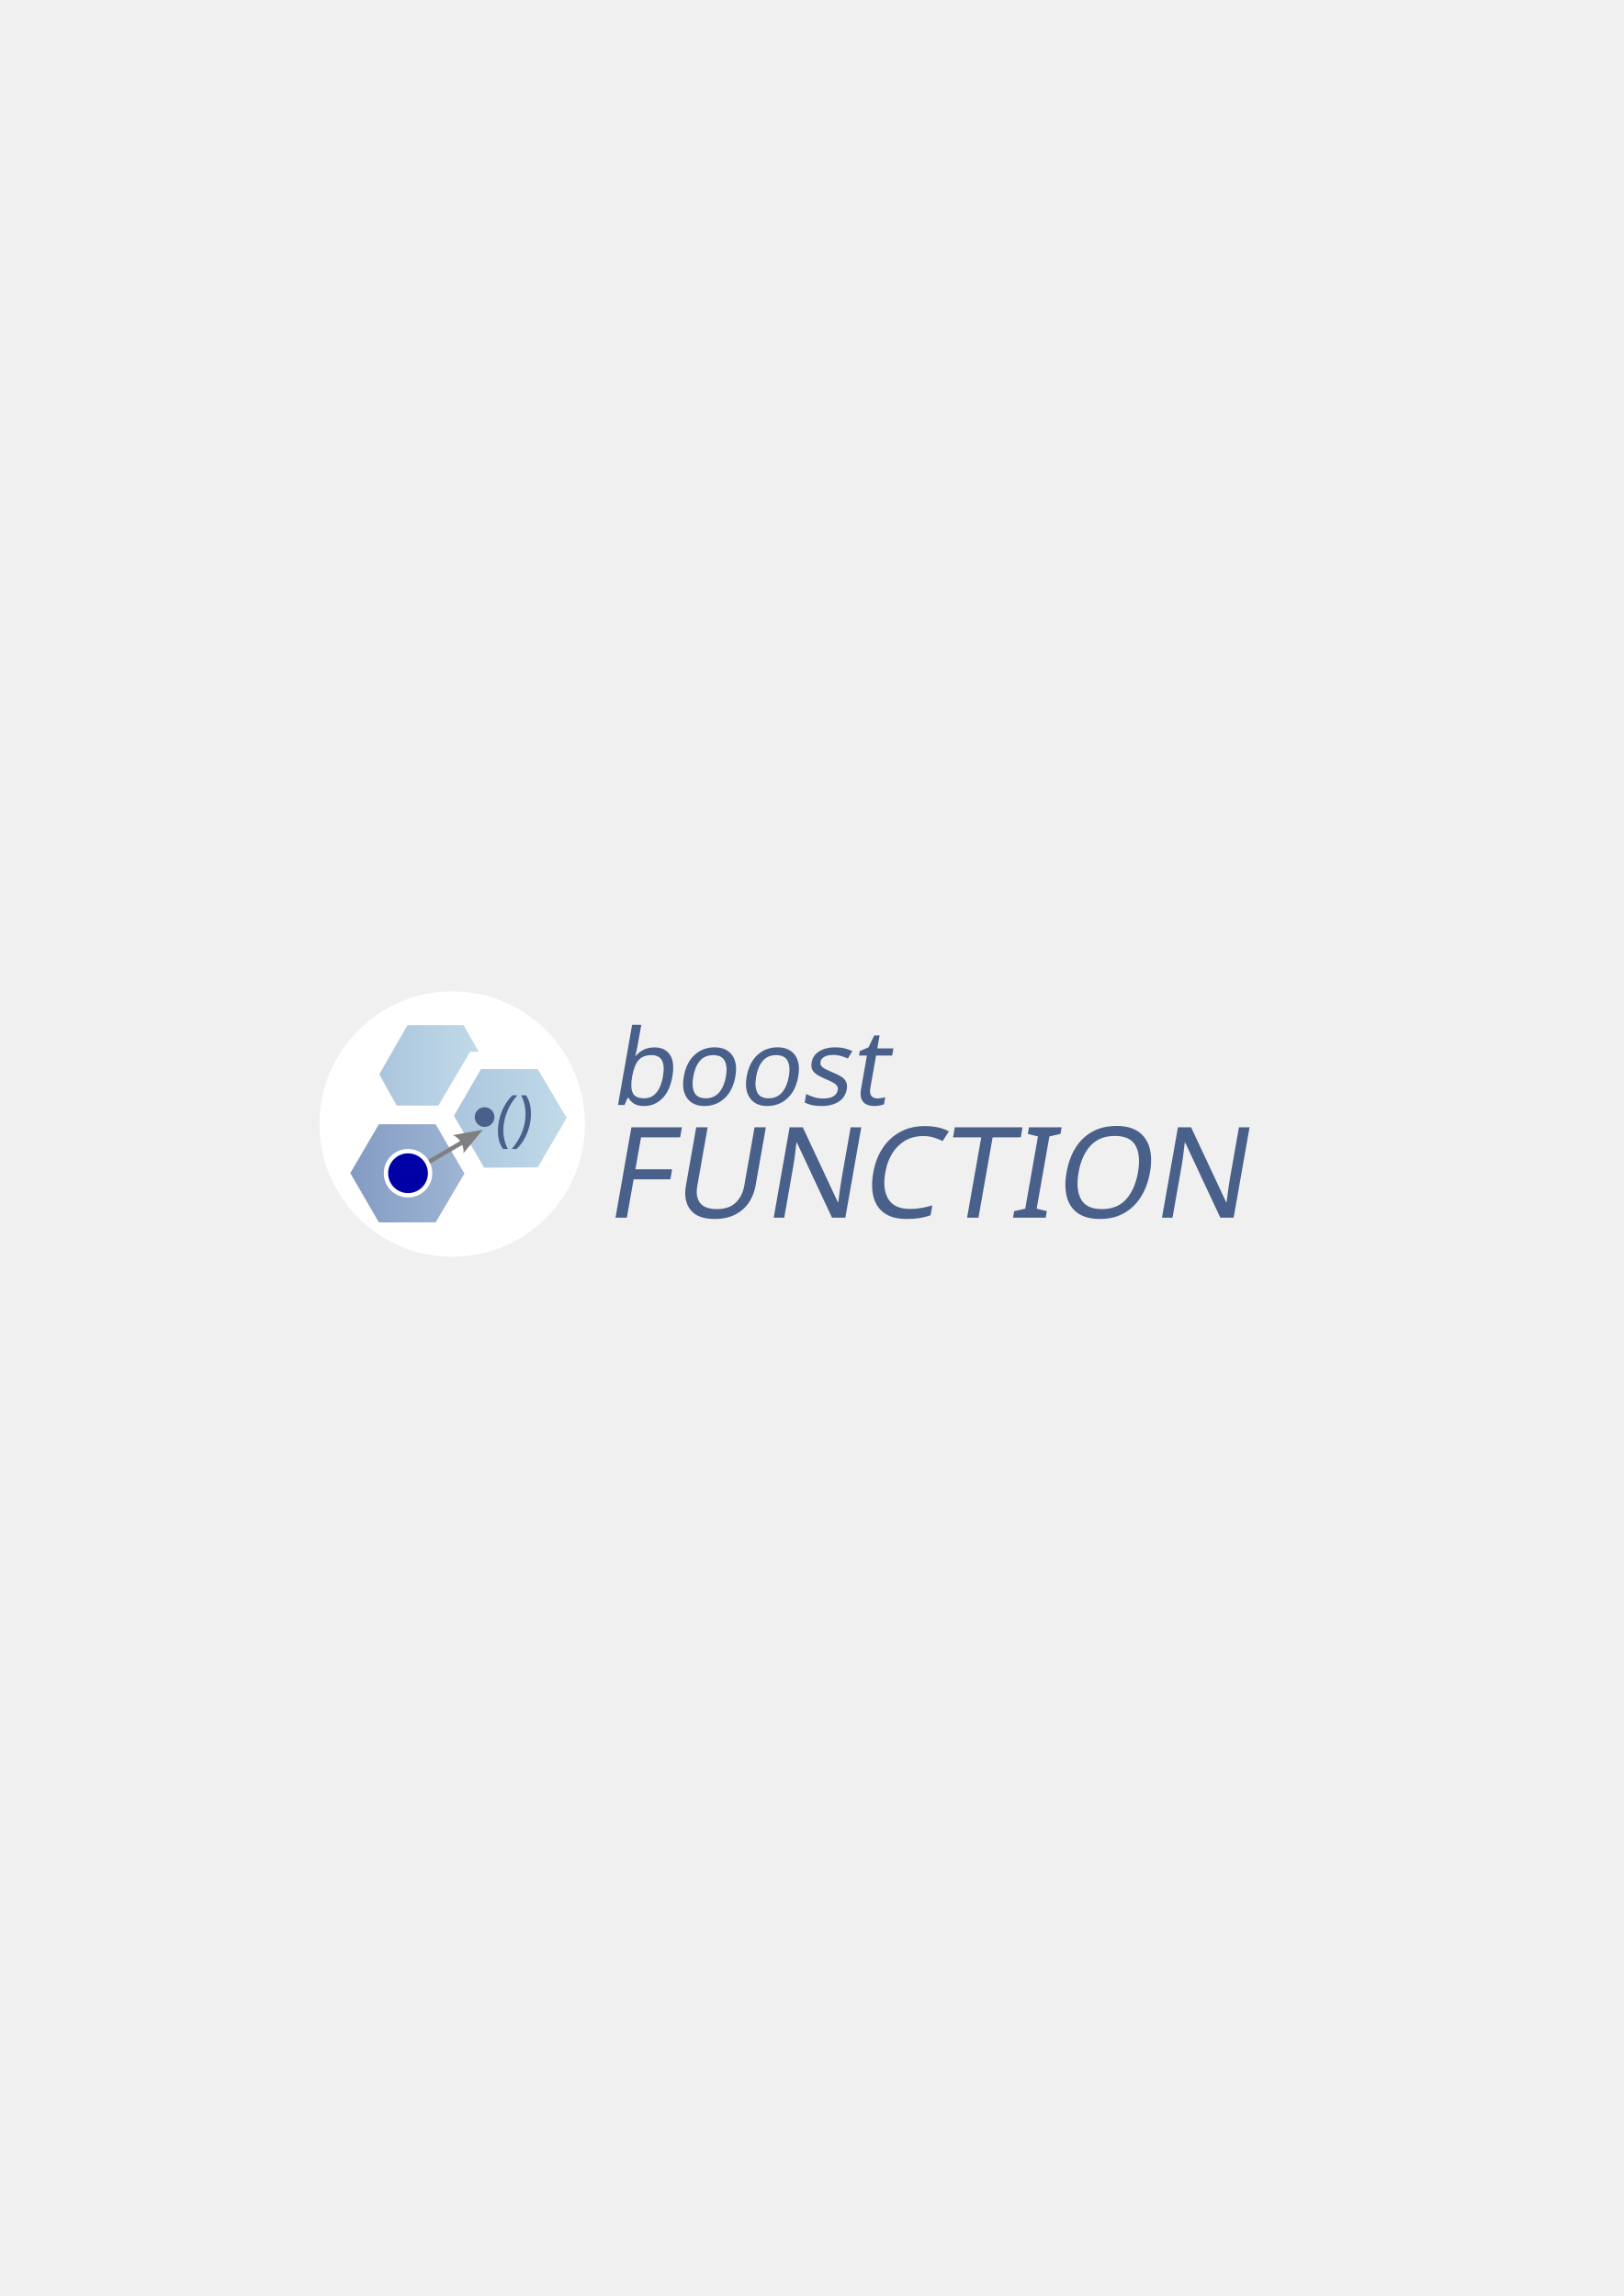
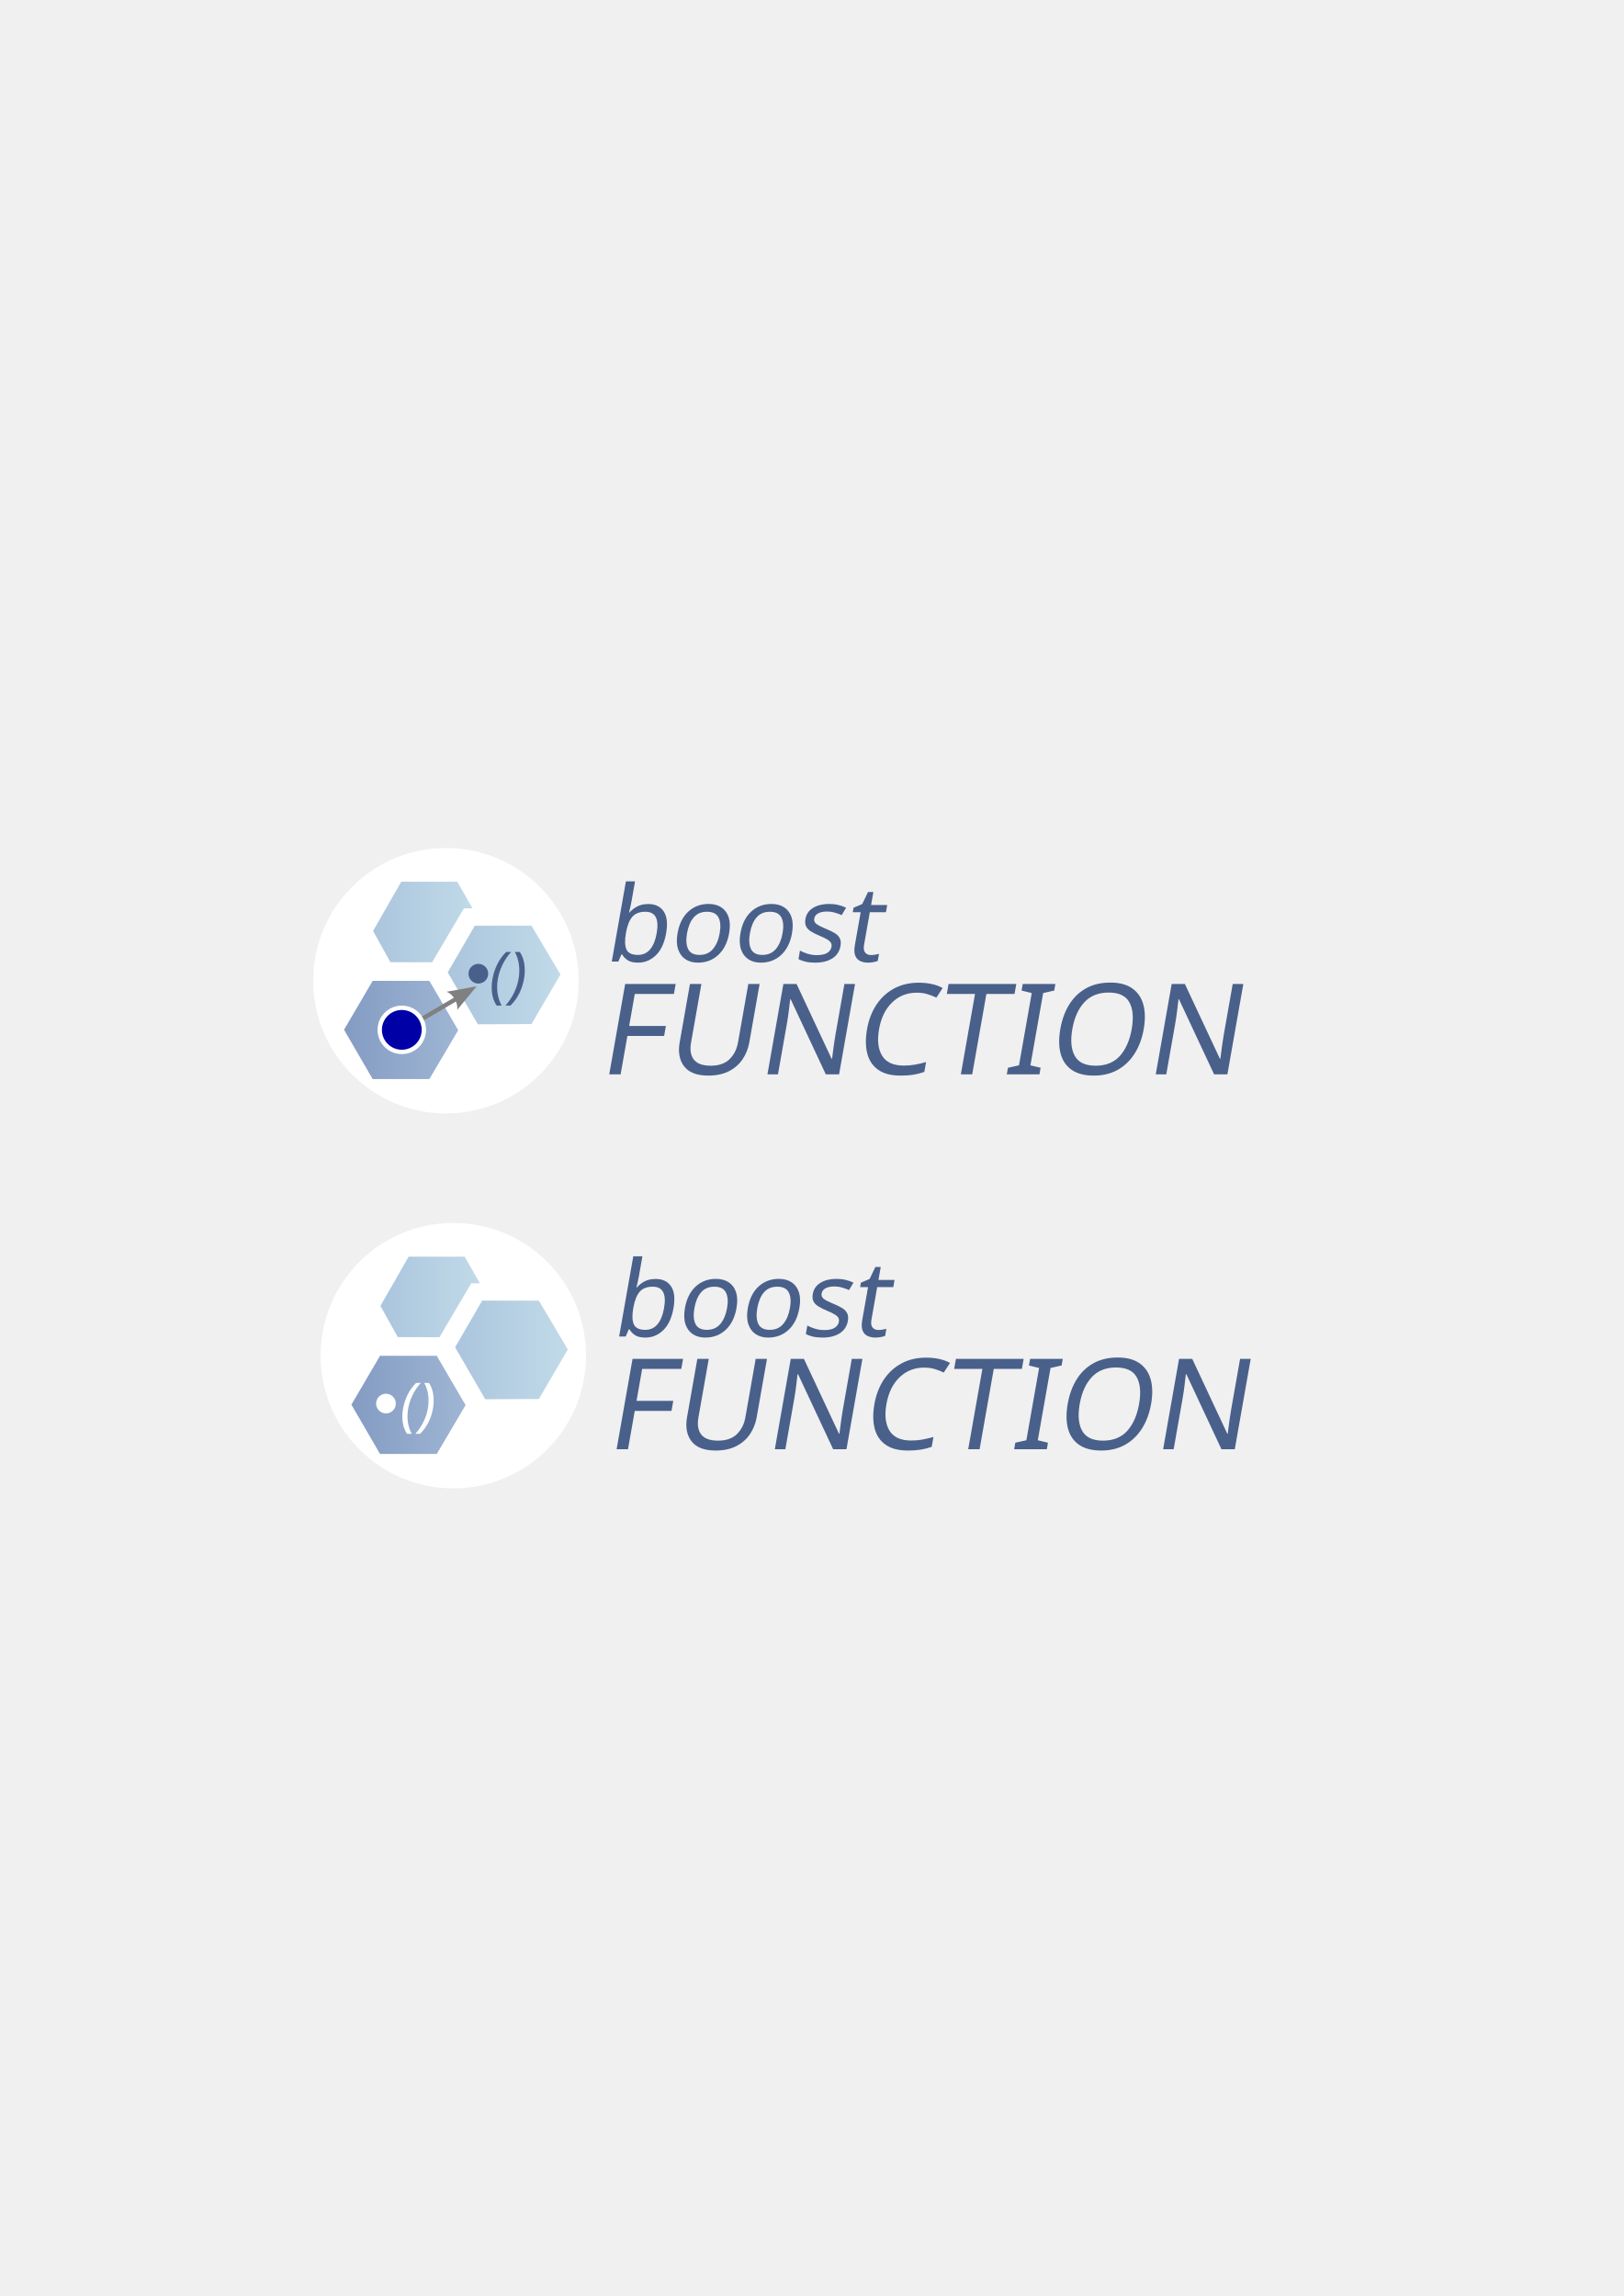
<svg xmlns="http://www.w3.org/2000/svg" xmlns:xlink="http://www.w3.org/1999/xlink" width="744.094" height="1052.362" id="svg9145" version="1.1">
  <defs id="defs9147">
    <linearGradient xlink:href="#linearGradient4453-7-8-6-7-3-5-7-5" id="linearGradient10687-2-5-5-4" gradientUnits="userSpaceOnUse" x1="753.023" y1="3132.08" x2="1146.25" y2="3132.08" />
    <linearGradient id="linearGradient4453-7-8-6-7-3-5-7-5">
      <stop style="stop-color:#aac4dd;stop-opacity:1;" offset="0" id="stop4455-61-8-7-1-2-8-6-2" />
      <stop style="stop-color:#c2dbe9;stop-opacity:1;" offset="1" id="stop4457-4-1-9-1-12-1-3-2" />
    </linearGradient>
    <linearGradient xlink:href="#linearGradient4453-7-8-6-7-3-5-7-5" id="linearGradient10685-2-2-4-5" gradientUnits="userSpaceOnUse" x1="753.023" y1="3132.08" x2="1146.25" y2="3132.08" />
    <linearGradient id="linearGradient9033">
      <stop style="stop-color:#aac4dd;stop-opacity:1;" offset="0" id="stop9035" />
      <stop style="stop-color:#c2dbe9;stop-opacity:1;" offset="1" id="stop9037" />
    </linearGradient>
    <clipPath clipPathUnits="userSpaceOnUse" id="clipPath3387-3-6-4-2-8-4-6-8">
      <path d="m 862.109,3289.75 -109.086,-190.45 69.122,-124.42 164.511,-0.47 c 0,0 111.044,188.28 116.564,197.63 7.66,0 43.03,0 43.03,0 l -67.03,117.71 -217.111,0 z" id="path3389-2-0-7-7-8-9-3-6" />
    </clipPath>
    <linearGradient y2="3132.08" x2="1146.25" y1="3132.08" x1="753.023" gradientUnits="userSpaceOnUse" id="linearGradient4492-8-8-8-9" xlink:href="#linearGradient4453-7-8-6-7-3-5-7-5" />
    <linearGradient id="linearGradient9042">
      <stop style="stop-color:#aac4dd;stop-opacity:1;" offset="0" id="stop9044" />
      <stop style="stop-color:#c2dbe9;stop-opacity:1;" offset="1" id="stop9046" />
    </linearGradient>
    <linearGradient xlink:href="#linearGradient4453-7-8-6-7-3-5-7-5" id="linearGradient10691-7-8-3-8" gradientUnits="userSpaceOnUse" x1="1026.69" y1="2937.73" x2="1463.14" y2="2937.73" />
    <linearGradient id="linearGradient9049">
      <stop style="stop-color:#aac4dd;stop-opacity:1;" offset="0" id="stop9051" />
      <stop style="stop-color:#c2dbe9;stop-opacity:1;" offset="1" id="stop9053" />
    </linearGradient>
    <linearGradient xlink:href="#linearGradient4453-7-8-6-7-3-5-7-5" id="linearGradient10689-4-2-4-3" gradientUnits="userSpaceOnUse" x1="1026.69" y1="2937.73" x2="1463.14" y2="2937.73" />
    <linearGradient id="linearGradient9056">
      <stop style="stop-color:#aac4dd;stop-opacity:1;" offset="0" id="stop9058" />
      <stop style="stop-color:#c2dbe9;stop-opacity:1;" offset="1" id="stop9060" />
    </linearGradient>
    <clipPath clipPathUnits="userSpaceOnUse" id="clipPath3369-1-5-6-1-0-7-2-5">
      <path d="m 1131.64,3128.5 -104.95,-181.12 116.38,-200.42 208.05,0.94 112.02,191.63 -112.08,188.97 -219.42,0 z" id="path3371-89-4-1-6-0-1-7-5" />
    </clipPath>
    <linearGradient y2="2937.73" x2="1463.14" y1="2937.73" x1="1026.69" gradientUnits="userSpaceOnUse" id="linearGradient4498-5-7-8-0" xlink:href="#linearGradient4453-7-8-6-7-3-5-7-5" />
    <linearGradient id="linearGradient9065">
      <stop style="stop-color:#aac4dd;stop-opacity:1;" offset="0" id="stop9067" />
      <stop style="stop-color:#c2dbe9;stop-opacity:1;" offset="1" id="stop9069" />
    </linearGradient>
    <linearGradient xlink:href="#linearGradient4459-1-2-8-9-9-5-01-8" id="linearGradient10695-9-9-9-5" gradientUnits="userSpaceOnUse" x1="646.555" y1="2736.25" x2="1088.27" y2="2736.25" />
    <linearGradient id="linearGradient4459-1-2-8-9-9-5-01-8">
      <stop id="stop4461-2-1-5-2-5-0-4-1" offset="0" style="stop-color:#839bc2;stop-opacity:1;" />
      <stop id="stop4463-3-2-8-7-30-3-0-5" offset="1" style="stop-color:#9fb6d4;stop-opacity:1;" />
    </linearGradient>
    <linearGradient xlink:href="#linearGradient4459-1-2-8-9-9-5-01-8" id="linearGradient10693-9-4-7-0" gradientUnits="userSpaceOnUse" x1="646.555" y1="2736.25" x2="1088.27" y2="2736.25" />
    <linearGradient id="linearGradient9076">
      <stop id="stop9078" offset="0" style="stop-color:#839bc2;stop-opacity:1;" />
      <stop id="stop9080" offset="1" style="stop-color:#9fb6d4;stop-opacity:1;" />
    </linearGradient>
    <clipPath clipPathUnits="userSpaceOnUse" id="clipPath3351-4-7-3-5-95-0-3-7">
      <path d="m 757.242,2926.25 -110.687,-189.11 110.656,-190.89 219.437,0 111.622,189.1 -111.59,190.9 -219.438,0 z" id="path3353-1-9-3-4-1-1-4-3" />
    </clipPath>
    <linearGradient y2="2736.25" x2="1088.27" y1="2736.25" x1="646.555" gradientUnits="userSpaceOnUse" id="linearGradient4510-1-5-9-4" xlink:href="#linearGradient4459-1-2-8-9-9-5-01-8" />
    <linearGradient id="linearGradient9085">
      <stop id="stop9087" offset="0" style="stop-color:#839bc2;stop-opacity:1;" />
      <stop id="stop9089" offset="1" style="stop-color:#9fb6d4;stop-opacity:1;" />
    </linearGradient>
    <radialGradient xlink:href="#radialGradient3327-8-4-8-0-2-4-5-5" id="radialGradient10699-1-3-4-1" gradientUnits="userSpaceOnUse" cx="997.47" cy="2896.25" fx="997.47" fy="2896.25" r="583.74" />
    <radialGradient fx="0" fy="0" cx="0" cy="0" r="1" gradientUnits="userSpaceOnUse" gradientTransform="matrix(58.375,0,0,-58.375,99.75,289.625)" spreadMethod="pad" id="radialGradient3327-8-4-8-0-2-4-5-5">
      <stop style="stop-opacity:1;stop-color:#aeaeb3" offset="0" id="stop3329-7-0-1-0-33-2-6-6" />
      <stop style="stop-opacity:1;stop-color:#ffffff" offset="0.949" id="stop3331-4-3-0-0-97-3-89-4" />
      <stop style="stop-opacity:1;stop-color:#ffffff" offset="1" id="stop3333-2-4-9-7-2-2-8-1" />
    </radialGradient>
    <radialGradient r="583.74" fy="2896.25" fx="997.47" cy="2896.25" cx="997.47" gradientUnits="userSpaceOnUse" id="radialGradient14834" xlink:href="#radialGradient3327-8-4-8-0-2-4-5-5" />
    <radialGradient fx="0" fy="0" cx="0" cy="0" r="1" gradientUnits="userSpaceOnUse" gradientTransform="matrix(58.375,0,0,-58.375,99.75,289.625)" spreadMethod="pad" id="radialGradient9097">
      <stop style="stop-opacity:1;stop-color:#aeaeb3" offset="0" id="stop9099" />
      <stop style="stop-opacity:1;stop-color:#ffffff" offset="0.949" id="stop9101" />
      <stop style="stop-opacity:1;stop-color:#ffffff" offset="1" id="stop9103" />
    </radialGradient>
    <clipPath clipPathUnits="userSpaceOnUse" id="clipPath3323-7-2-4-5-3-4-7-0">
      <path d="m 997.469,2312.51 c -322.379,0 -583.739,261.36 -583.739,583.74 0,322.38 261.36,583.74 583.739,583.74 322.381,0 583.741,-261.36 583.741,-583.74 0,-322.38 -261.36,-583.74 -583.741,-583.74" id="path3325-9-2-9-5-04-9-0-4" />
    </clipPath>
    <radialGradient r="583.74" fy="2896.25" fx="997.47" cy="2896.25" cx="997.47" gradientUnits="userSpaceOnUse" id="radialGradient4516-8-2-8-0" xlink:href="#radialGradient3327-8-4-8-0-2-4-5-5" />
    <radialGradient fx="0" fy="0" cx="0" cy="0" r="1" gradientUnits="userSpaceOnUse" gradientTransform="matrix(58.375,0,0,-58.375,99.75,289.625)" spreadMethod="pad" id="radialGradient9108">
      <stop style="stop-opacity:1;stop-color:#aeaeb3" offset="0" id="stop9110" />
      <stop style="stop-opacity:1;stop-color:#ffffff" offset="0.949" id="stop9112" />
      <stop style="stop-opacity:1;stop-color:#ffffff" offset="1" id="stop9114" />
    </radialGradient>
    <radialGradient r="583.74" fy="2896.25" fx="997.47" cy="2896.25" cx="997.47" gradientUnits="userSpaceOnUse" id="radialGradient9143" xlink:href="#radialGradient3327-8-4-8-0-2-4-5-5" />
+     <linearGradient xlink:href="#linearGradient4453-7-8-6-7-3-5-7-5-7" id="linearGradient10687-2-5-5-4-1" gradientUnits="userSpaceOnUse" x1="753.023" y1="3132.08" x2="1146.25" y2="3132.08" />
+     <linearGradient id="linearGradient4453-7-8-6-7-3-5-7-5-7">
+       <stop style="stop-color:#aac4dd;stop-opacity:1;" offset="0" id="stop4455-61-8-7-1-2-8-6-2-4" />
+       <stop style="stop-color:#c2dbe9;stop-opacity:1;" offset="1" id="stop4457-4-1-9-1-12-1-3-2-0" />
+     </linearGradient>
+     <linearGradient xlink:href="#linearGradient4453-7-8-6-7-3-5-7-5-7" id="linearGradient10685-2-2-4-5-9" gradientUnits="userSpaceOnUse" x1="753.023" y1="3132.08" x2="1146.25" y2="3132.08" />
+     <linearGradient id="linearGradient3084">
+       <stop style="stop-color:#aac4dd;stop-opacity:1;" offset="0" id="stop3086" />
+       <stop style="stop-color:#c2dbe9;stop-opacity:1;" offset="1" id="stop3088" />
+     </linearGradient>
+     <clipPath clipPathUnits="userSpaceOnUse" id="clipPath3387-3-6-4-2-8-4-6-8-4">
+       <path d="m 862.109,3289.75 -109.086,-190.45 69.122,-124.42 164.511,-0.47 c 0,0 111.044,188.28 116.564,197.63 7.66,0 43.03,0 43.03,0 l -67.03,117.71 -217.111,0 z" id="path3389-2-0-7-7-8-9-3-6-8" />
+     </clipPath>
+     <linearGradient y2="3132.08" x2="1146.25" y1="3132.08" x1="753.023" gradientUnits="userSpaceOnUse" id="linearGradient4492-8-8-8-9-8" xlink:href="#linearGradient4453-7-8-6-7-3-5-7-5-7" />
+     <linearGradient id="linearGradient3093">
+       <stop style="stop-color:#aac4dd;stop-opacity:1;" offset="0" id="stop3095" />
+       <stop style="stop-color:#c2dbe9;stop-opacity:1;" offset="1" id="stop3097" />
+     </linearGradient>
+     <linearGradient xlink:href="#linearGradient4453-7-8-6-7-3-5-7-5-7" id="linearGradient10691-7-8-3-8-2" gradientUnits="userSpaceOnUse" x1="1026.69" y1="2937.73" x2="1463.14" y2="2937.73" />
+     <linearGradient id="linearGradient3100">
+       <stop style="stop-color:#aac4dd;stop-opacity:1;" offset="0" id="stop3102" />
+       <stop style="stop-color:#c2dbe9;stop-opacity:1;" offset="1" id="stop3104" />
+     </linearGradient>
+     <linearGradient xlink:href="#linearGradient4453-7-8-6-7-3-5-7-5-7" id="linearGradient10689-4-2-4-3-4" gradientUnits="userSpaceOnUse" x1="1026.69" y1="2937.73" x2="1463.14" y2="2937.73" />
+     <linearGradient id="linearGradient3107">
+       <stop style="stop-color:#aac4dd;stop-opacity:1;" offset="0" id="stop3109" />
+       <stop style="stop-color:#c2dbe9;stop-opacity:1;" offset="1" id="stop3111" />
+     </linearGradient>
+     <clipPath clipPathUnits="userSpaceOnUse" id="clipPath3369-1-5-6-1-0-7-2-5-5">
+       <path d="m 1131.64,3128.5 -104.95,-181.12 116.38,-200.42 208.05,0.94 112.02,191.63 -112.08,188.97 -219.42,0 z" id="path3371-89-4-1-6-0-1-7-5-5" />
+     </clipPath>
+     <linearGradient y2="2937.73" x2="1463.14" y1="2937.73" x1="1026.69" gradientUnits="userSpaceOnUse" id="linearGradient4498-5-7-8-0-1" xlink:href="#linearGradient4453-7-8-6-7-3-5-7-5-7" />
+     <linearGradient id="linearGradient3116">
+       <stop style="stop-color:#aac4dd;stop-opacity:1;" offset="0" id="stop3118" />
+       <stop style="stop-color:#c2dbe9;stop-opacity:1;" offset="1" id="stop3120" />
+     </linearGradient>
+     <linearGradient xlink:href="#linearGradient4459-1-2-8-9-9-5-01-8-1" id="linearGradient10695-9-9-9-5-7" gradientUnits="userSpaceOnUse" x1="646.555" y1="2736.25" x2="1088.27" y2="2736.25" />
+     <linearGradient id="linearGradient4459-1-2-8-9-9-5-01-8-1">
+       <stop id="stop4461-2-1-5-2-5-0-4-1-1" offset="0" style="stop-color:#839bc2;stop-opacity:1;" />
+       <stop id="stop4463-3-2-8-7-30-3-0-5-5" offset="1" style="stop-color:#9fb6d4;stop-opacity:1;" />
+     </linearGradient>
+     <linearGradient xlink:href="#linearGradient4459-1-2-8-9-9-5-01-8-1" id="linearGradient10693-9-4-7-0-2" gradientUnits="userSpaceOnUse" x1="646.555" y1="2736.25" x2="1088.27" y2="2736.25" />
+     <linearGradient id="linearGradient3127">
+       <stop id="stop3129" offset="0" style="stop-color:#839bc2;stop-opacity:1;" />
+       <stop id="stop3131" offset="1" style="stop-color:#9fb6d4;stop-opacity:1;" />
+     </linearGradient>
+     <clipPath clipPathUnits="userSpaceOnUse" id="clipPath3351-4-7-3-5-95-0-3-7-7">
+       <path d="m 757.242,2926.25 -110.687,-189.11 110.656,-190.89 219.437,0 111.622,189.1 -111.59,190.9 -219.438,0 z" id="path3353-1-9-3-4-1-1-4-3-6" />
+     </clipPath>
+     <linearGradient y2="2736.25" x2="1088.27" y1="2736.25" x1="646.555" gradientUnits="userSpaceOnUse" id="linearGradient4510-1-5-9-4-1" xlink:href="#linearGradient4459-1-2-8-9-9-5-01-8-1" />
+     <linearGradient id="linearGradient3136">
+       <stop id="stop3138" offset="0" style="stop-color:#839bc2;stop-opacity:1;" />
+       <stop id="stop3140" offset="1" style="stop-color:#9fb6d4;stop-opacity:1;" />
+     </linearGradient>
+     <radialGradient xlink:href="#radialGradient3327-8-4-8-0-2-4-5-5-2" id="radialGradient10699-1-3-4-1-4" gradientUnits="userSpaceOnUse" cx="997.47" cy="2896.25" fx="997.47" fy="2896.25" r="583.74" />
+     <radialGradient fx="0" fy="0" cx="0" cy="0" r="1" gradientUnits="userSpaceOnUse" gradientTransform="matrix(58.375,0,0,-58.375,99.75,289.625)" spreadMethod="pad" id="radialGradient3327-8-4-8-0-2-4-5-5-2">
+       <stop style="stop-opacity:1;stop-color:#aeaeb3" offset="0" id="stop3329-7-0-1-0-33-2-6-6-3" />
+       <stop style="stop-opacity:1;stop-color:#ffffff" offset="0.949" id="stop3331-4-3-0-0-97-3-89-4-2" />
+       <stop style="stop-opacity:1;stop-color:#ffffff" offset="1" id="stop3333-2-4-9-7-2-2-8-1-2" />
+     </radialGradient>
+     <radialGradient r="583.74" fy="2896.25" fx="997.47" cy="2896.25" cx="997.47" gradientUnits="userSpaceOnUse" id="radialGradient9143-1" xlink:href="#radialGradient3327-8-4-8-0-2-4-5-5-2" />
+     <radialGradient fx="0" fy="0" cx="0" cy="0" r="1" gradientUnits="userSpaceOnUse" gradientTransform="matrix(58.375,0,0,-58.375,99.75,289.625)" spreadMethod="pad" id="radialGradient3148">
+       <stop style="stop-opacity:1;stop-color:#aeaeb3" offset="0" id="stop3150" />
+       <stop style="stop-opacity:1;stop-color:#ffffff" offset="0.949" id="stop3152" />
+       <stop style="stop-opacity:1;stop-color:#ffffff" offset="1" id="stop3154" />
+     </radialGradient>
+     <clipPath clipPathUnits="userSpaceOnUse" id="clipPath3323-7-2-4-5-3-4-7-0-6">
+       <path d="m 997.469,2312.51 c -322.379,0 -583.739,261.36 -583.739,583.74 0,322.38 261.36,583.74 583.739,583.74 322.381,0 583.741,-261.36 583.741,-583.74 0,-322.38 -261.36,-583.74 -583.741,-583.74" id="path3325-9-2-9-5-04-9-0-4-8" />
+     </clipPath>
+     <radialGradient r="583.74" fy="2896.25" fx="997.47" cy="2896.25" cx="997.47" gradientUnits="userSpaceOnUse" id="radialGradient4516-8-2-8-0-5" xlink:href="#radialGradient3327-8-4-8-0-2-4-5-5-2" />
+     <radialGradient fx="0" fy="0" cx="0" cy="0" r="1" gradientUnits="userSpaceOnUse" gradientTransform="matrix(58.375,0,0,-58.375,99.75,289.625)" spreadMethod="pad" id="radialGradient3159">
+       <stop style="stop-opacity:1;stop-color:#aeaeb3" offset="0" id="stop3161" />
+       <stop style="stop-opacity:1;stop-color:#ffffff" offset="0.949" id="stop3163" />
+       <stop style="stop-opacity:1;stop-color:#ffffff" offset="1" id="stop3165" />
+     </radialGradient>
+     <radialGradient r="583.74" fy="2896.25" fx="997.47" cy="2896.25" cx="997.47" gradientUnits="userSpaceOnUse" id="radialGradient3194" xlink:href="#radialGradient3327-8-4-8-0-2-4-5-5-2" />
  </defs>
  <g id="layer1">
-     <g id="g3319-1-2-5-1-4-4-4-6" transform="matrix(0.1041982,0,0,-0.1041982,103.2846,817.0033)" style="fill:url(#radialGradient10699-1-3-4-1);fill-opacity:1">
+     <g id="g3319-1-2-5-1-4-4-4-6" transform="matrix(0.1041982,0,0,-0.1041982,100.4274,751.289)" style="fill:url(#radialGradient10699-1-3-4-1);fill-opacity:1">
      <g clip-path="url(#clipPath3323-7-2-4-5-3-4-7-0)" id="g3321-9-2-7-4-3-9-5-1" style="fill:url(#radialGradient9143);fill-opacity:1">
        <path id="path3335-8-7-3-8-92-0-6-0" style="fill:url(#radialGradient4516-8-2-8-0);fill-opacity:1;fill-rule:nonzero;stroke:none" d="m 997.469,2312.51 c -322.379,0 -583.739,261.36 -583.739,583.74 0,322.38 261.36,583.74 583.739,583.74 322.381,0 583.741,-261.36 583.741,-583.74 0,-322.38 -261.36,-583.74 -583.741,-583.74" />
      </g>
    </g>
-     <g id="g3347-6-8-3-7-4-4-9-5" transform="matrix(0.125,0,0,-0.125,78.25807,879.8221)" style="fill:url(#linearGradient10695-9-9-9-5);fill-opacity:1">
+     <g id="g3347-6-8-3-7-4-4-9-5" transform="matrix(0.125,0,0,-0.125,75.40092,814.1078)" style="fill:url(#linearGradient10695-9-9-9-5);fill-opacity:1">
      <g clip-path="url(#clipPath3351-4-7-3-5-95-0-3-7)" id="g3349-5-5-4-7-9-4-3-5" style="fill:url(#linearGradient10693-9-4-7-0);fill-opacity:1">
        <path id="path3361-0-8-2-9-0-9-6-2" style="fill:url(#linearGradient4510-1-5-9-4);fill-opacity:1;fill-rule:nonzero;stroke:none" d="m 757.242,2926.25 -110.687,-189.11 110.656,-190.89 219.437,0 111.622,189.1 -111.59,190.9 -219.438,0" />
      </g>
    </g>
-     <path id="path3363-6-9-0-1-5-8-2-5" style="fill:#ffffff;fill-opacity:1;fill-rule:nonzero;stroke:none" d="m 160.523,537.683 13.106,-22.392 25.996,0 13.215,22.609 -13.215,22.391 -25.996,0 -13.106,-22.608 z m 40.538,-24.892 -28.865,0 -0.724,1.238 -13.106,22.392 -0.736,1.256 0.731,1.26 13.106,22.608 0.723,1.246 28.864,0 0.725,-1.229 13.215,-22.391 0.746,-1.265 -0.74,-1.268 -13.215,-22.609 -0.723,-1.239" />
-     <g id="g3365-0-4-1-9-7-5-0-8" transform="matrix(0.125,0,0,-0.125,78.25807,879.8221)" style="fill:url(#linearGradient10691-7-8-3-8);fill-opacity:1">
+     <path id="path3363-6-9-0-1-5-8-2-5" style="fill:#ffffff;fill-opacity:1;fill-rule:nonzero;stroke:none" d="m 157.666,471.969 13.106,-22.392 25.996,0 13.215,22.609 -13.215,22.391 -25.996,0 -13.106,-22.608 z m 40.538,-24.892 -28.865,0 -0.724,1.238 -13.106,22.392 -0.736,1.256 0.731,1.26 13.106,22.608 0.723,1.246 28.864,0 0.725,-1.229 13.215,-22.391 0.746,-1.265 -0.74,-1.268 -13.215,-22.609 -0.723,-1.239" />
+     <g id="g3365-0-4-1-9-7-5-0-8" transform="matrix(0.125,0,0,-0.125,75.40092,814.1078)" style="fill:url(#linearGradient10691-7-8-3-8);fill-opacity:1">
      <g clip-path="url(#clipPath3369-1-5-6-1-0-7-2-5)" id="g3367-2-4-2-8-4-3-06-3" style="fill:url(#linearGradient10689-4-2-4-3);fill-opacity:1">
        <path id="path3379-4-6-7-6-7-2-5-2" style="fill:url(#linearGradient4498-5-7-8-0);fill-opacity:1;fill-rule:nonzero;stroke:none" d="m 1131.64,3128.5 -104.95,-181.12 116.38,-200.42 208.05,0.94 112.02,191.63 -112.08,188.97 -219.42,0" />
      </g>
    </g>
-     <path id="path3381-6-8-0-0-66-3-1-7" style="fill:#ffffff;fill-opacity:1;fill-rule:nonzero;stroke:none" d="m 208.039,511.4 12.393,-21.39 25.996,0 13.271,22.376 -13.271,22.703 -24.569,0.11 -13.82,-23.799 z m 39.812,-23.89 -28.861,0 -0.723,1.246 -12.393,21.39 -0.726,1.255 0.728,1.254 13.82,23.799 0.728,1.251 1.446,-0.01 24.569,-0.11 1.427,-0.01 0.72,-1.232 13.271,-22.703 0.743,-1.27 -0.751,-1.266 -13.271,-22.376 -0.726,-1.225" />
-     <g id="g3383-5-5-2-2-3-0-6-8" transform="matrix(0.125,0,0,-0.125,78.25807,879.8221)" style="fill:url(#linearGradient10687-2-5-5-4);fill-opacity:1">
+     <path id="path3381-6-8-0-0-66-3-1-7" style="fill:#ffffff;fill-opacity:1;fill-rule:nonzero;stroke:none" d="m 205.182,445.685 12.393,-21.39 25.996,0 13.271,22.376 -13.271,22.703 -24.569,0.11 -13.82,-23.799 z m 39.812,-23.89 -28.861,0 -0.723,1.246 -12.393,21.39 -0.726,1.255 0.728,1.254 13.82,23.799 0.728,1.251 1.446,-0.01 24.569,-0.11 1.427,-0.01 0.72,-1.232 13.271,-22.703 0.743,-1.27 -0.751,-1.266 -13.271,-22.376 -0.726,-1.225" />
+     <g id="g3383-5-5-2-2-3-0-6-8" transform="matrix(0.125,0,0,-0.125,75.40092,814.1078)" style="fill:url(#linearGradient10687-2-5-5-4);fill-opacity:1">
      <g clip-path="url(#clipPath3387-3-6-4-2-8-4-6-8)" id="g3385-0-6-4-8-0-1-1-5" style="fill:url(#linearGradient10685-2-2-4-5);fill-opacity:1">
        <path id="path3397-9-6-1-6-9-7-9-2" style="fill:url(#linearGradient4492-8-8-8-9);fill-opacity:1;fill-rule:nonzero;stroke:none" d="m 862.109,3289.75 -109.086,-190.45 69.122,-124.42 164.511,-0.47 c 0,0 111.044,188.28 116.564,197.63 7.66,0 43.03,0 43.03,0 l -67.03,117.71 -217.111,0" />
      </g>
    </g>
-     <path id="path3399-6-7-3-2-0-1-7-7" style="fill:#ffffff;fill-opacity:1;fill-rule:nonzero;stroke:none" d="m 173.821,492.42 12.924,-22.566 25.688,0 6.956,12.214 -3.944,0 -14.568,24.703 -19.115,-0.055 -7.941,-14.295 z m 40.066,-25.066 -28.59,0 -0.72,1.258 -12.925,22.566 -0.701,1.224 0.685,1.232 7.941,14.295 0.711,1.282 1.466,0 19.115,0.055 1.432,0 0.729,-1.234 13.844,-23.473 6.816,0 -2.129,-3.737 -6.956,-12.214 -0.719,-1.262" />
-     <g transform="matrix(1.25,0,0,-1.25,71.19566,892.8426)" id="g3465-0-8-9-3-7">
+     <path id="path3399-6-7-3-2-0-1-7-7" style="fill:#ffffff;fill-opacity:1;fill-rule:nonzero;stroke:none" d="m 170.964,426.705 12.924,-22.566 25.688,0 6.956,12.214 -3.944,0 -14.568,24.703 -19.115,-0.055 -7.941,-14.295 z m 40.066,-25.066 -28.59,0 -0.72,1.258 -12.925,22.566 -0.701,1.224 0.685,1.232 7.941,14.295 0.711,1.282 1.466,0 19.115,0.055 1.432,0 0.729,-1.234 13.844,-23.473 6.816,0 -2.129,-3.737 -6.956,-12.214 -0.719,-1.262" />
+     <g transform="matrix(1.25,0,0,-1.25,68.33851,827.1283)" id="g3465-0-8-9-3-7">
      <text id="text3467-9-0-8-5-6" transform="matrix(1,0,-0.1762796,-1,0,0)" x="116.984" y="-267.775" style="font-size:11.818px">
        <tspan style="font-size:46.4px;font-variant:normal;font-weight:normal;writing-mode:lr-tb;fill:#49608a;fill-opacity:1;fill-rule:nonzero;stroke:none;font-family:Denmark;-inkscape-font-specification:Denmark" x="116.984" y="-267.775" id="tspan13239-0-3">FUNCTION</tspan>
        <tspan style="font-size:46.4px;font-variant:normal;font-weight:normal;writing-mode:lr-tb;fill:#49608a;fill-opacity:1;fill-rule:nonzero;stroke:none;font-family:Denmark;-inkscape-font-specification:Denmark" x="116.984" y="-209.775" id="tspan11278-3-0-1" />
      </text>
      <text id="text3471-0-51-2-65-5" transform="matrix(0.9923562,0,-0.1776375,-1.007703,0,0)" style="font-size:38.4px" x="112.744" y="-306.755">
        <tspan id="tspan3473-6-0-9-1-9" style="font-size:38.4px;font-variant:normal;font-weight:normal;writing-mode:lr-tb;fill:#49608a;fill-opacity:1;fill-rule:nonzero;stroke:none;font-family:Denmark;-inkscape-font-specification:Denmark" x="112.744" y="-306.755">boost</tspan>
      </text>
    </g>
-     <text id="text3471-0-51-5-3-8" transform="matrix(0.9923562,0,-0.1776375,1.007703,0,0)" style="font-size:28px" x="320.555" y="518.182">
-       <tspan style="font-size:28px;font-variant:normal;font-weight:normal;writing-mode:lr-tb;fill:#49608a;fill-opacity:1;fill-rule:nonzero;stroke:none;font-family:Denmark;-inkscape-font-specification:Denmark" x="320.555" y="518.182" id="tspan11321-0-9">()</tspan>
+     <text id="text3471-0-51-5-3-8" transform="matrix(0.9923562,0,-0.1776375,1.007703,0,0)" style="font-size:28px" x="306.002" y="452.97">
+       <tspan style="font-size:28px;font-variant:normal;font-weight:normal;writing-mode:lr-tb;fill:#49608a;fill-opacity:1;fill-rule:nonzero;stroke:none;font-family:Denmark;-inkscape-font-specification:Denmark" x="306.002" y="452.97" id="tspan11321-0-9">()</tspan>
    </text>
-     <path style="fill:#0000a7;fill-opacity:1;stroke:#ffffff;stroke-width:2;stroke-miterlimit:4;stroke-opacity:1;stroke-dasharray:none" id="path4821-5" d="m 170.471,240.934 a 10.114,10.114 0 1 1 -20.228,0 10.114,10.114 0 1 1 20.228,0 z" transform="translate(26.63382,296.8098)" />
-     <path style="fill:#808080;fill-opacity:1;stroke:none" d="m 207.476,520.287 13.826,-2.514 -8.961,10.858 c 0,0 0.59,-2.001 -1.08,-4.949 -1.585,-2.797 -3.785,-3.395 -3.785,-3.395 z" id="path10745-4" />
-     <path style="fill:none;stroke:#808080;stroke-width:2;stroke-linecap:butt;stroke-linejoin:miter;stroke-miterlimit:4;stroke-opacity:1;stroke-dasharray:none;marker-end:none" d="m 196.737,532.44 20.457,-12.004" id="path5627-9" />
-     <path transform="matrix(0.446313,0,0,0.446313,150.4997,404.4763)" style="fill:#49608b;fill-opacity:1;stroke:none" id="path4821-4-5" d="m 170.471,240.934 a 10.114,10.114 0 1 1 -20.228,0 10.114,10.114 0 1 1 20.228,0 z" />
+     <path style="fill:#0000a7;fill-opacity:1;stroke:#ffffff;stroke-width:2;stroke-miterlimit:4;stroke-opacity:1;stroke-dasharray:none" id="path4821-5" d="m 170.471,240.934 a 10.114,10.114 0 1 1 -20.228,0 10.114,10.114 0 1 1 20.228,0 z" transform="translate(23.77668,231.0955)" />
+     <path style="fill:#808080;fill-opacity:1;stroke:none" d="m 204.619,454.572 13.826,-2.514 -8.961,10.858 c 0,0 0.59,-2.001 -1.08,-4.949 -1.585,-2.797 -3.785,-3.395 -3.785,-3.395 z" id="path10745-4" />
+     <path style="fill:none;stroke:#808080;stroke-width:2;stroke-linecap:butt;stroke-linejoin:miter;stroke-miterlimit:4;stroke-opacity:1;stroke-dasharray:none;marker-end:none" d="m 193.88,466.726 20.457,-12.004" id="path5627-9" />
+     <path transform="matrix(0.446313,0,0,0.446313,147.6426,338.762)" style="fill:#49608b;fill-opacity:1;stroke:none" id="path4821-4-5" d="m 170.471,240.934 a 10.114,10.114 0 1 1 -20.228,0 10.114,10.114 0 1 1 20.228,0 z" />
+     <g id="g3319-1-2-5-1-4-4-4-6-7" transform="matrix(0.1041982,0,0,-0.1041982,103.8045,923.136)" style="fill:url(#radialGradient10699-1-3-4-1-4);fill-opacity:1">
+       <g clip-path="url(#clipPath3323-7-2-4-5-3-4-7-0-6)" id="g3321-9-2-7-4-3-9-5-1-6" style="fill:url(#radialGradient3194);fill-opacity:1">
+         <path id="path3335-8-7-3-8-92-0-6-0-1" style="fill:url(#radialGradient4516-8-2-8-0-5);fill-opacity:1;fill-rule:nonzero;stroke:none" d="m 997.469,2312.51 c -322.379,0 -583.739,261.36 -583.739,583.74 0,322.38 261.36,583.74 583.739,583.74 322.381,0 583.741,-261.36 583.741,-583.74 0,-322.38 -261.36,-583.74 -583.741,-583.74" />
+       </g>
+     </g>
+     <g id="g3347-6-8-3-7-4-4-9-5-8" transform="matrix(0.125,0,0,-0.125,78.77801,985.9548)" style="fill:url(#linearGradient10695-9-9-9-5-7);fill-opacity:1">
+       <g clip-path="url(#clipPath3351-4-7-3-5-95-0-3-7-7)" id="g3349-5-5-4-7-9-4-3-5-9" style="fill:url(#linearGradient10693-9-4-7-0-2);fill-opacity:1">
+         <path id="path3361-0-8-2-9-0-9-6-2-2" style="fill:url(#linearGradient4510-1-5-9-4-1);fill-opacity:1;fill-rule:nonzero;stroke:none" d="m 757.242,2926.25 -110.687,-189.11 110.656,-190.89 219.437,0 111.622,189.1 -111.59,190.9 -219.438,0" />
+       </g>
+     </g>
+     <path id="path3363-6-9-0-1-5-8-2-5-7" style="fill:#ffffff;fill-opacity:1;fill-rule:nonzero;stroke:none" d="m 161.043,643.816 13.106,-22.392 25.996,0 13.215,22.609 -13.215,22.391 -25.996,0 -13.106,-22.607 z m 40.538,-24.892 -28.865,0 -0.724,1.238 -13.106,22.392 -0.736,1.256 0.731,1.26 13.106,22.607 0.723,1.246 28.864,0 0.725,-1.229 13.215,-22.391 0.746,-1.265 -0.74,-1.268 -13.215,-22.609 -0.723,-1.239" />
+     <g id="g3365-0-4-1-9-7-5-0-8-9" transform="matrix(0.125,0,0,-0.125,78.77801,985.9548)" style="fill:url(#linearGradient10691-7-8-3-8-2);fill-opacity:1">
+       <g clip-path="url(#clipPath3369-1-5-6-1-0-7-2-5-5)" id="g3367-2-4-2-8-4-3-06-3-5" style="fill:url(#linearGradient10689-4-2-4-3-4);fill-opacity:1">
+         <path id="path3379-4-6-7-6-7-2-5-2-4" style="fill:url(#linearGradient4498-5-7-8-0-1);fill-opacity:1;fill-rule:nonzero;stroke:none" d="m 1131.64,3128.5 -104.95,-181.12 116.38,-200.42 208.05,0.94 112.02,191.63 -112.08,188.97 -219.42,0" />
+       </g>
+     </g>
+     <path id="path3381-6-8-0-0-66-3-1-7-3" style="fill:#ffffff;fill-opacity:1;fill-rule:nonzero;stroke:none" d="m 208.559,617.532 12.393,-21.39 25.996,0 13.271,22.376 -13.271,22.703 -24.569,0.11 -13.82,-23.799 z m 39.812,-23.89 -28.861,0 -0.723,1.246 -12.393,21.39 -0.726,1.255 0.728,1.254 13.82,23.799 0.728,1.251 1.446,-0.01 24.569,-0.11 1.427,-0.01 0.72,-1.232 13.271,-22.703 0.743,-1.27 -0.751,-1.266 -13.271,-22.376 -0.726,-1.225" />
+     <g id="g3383-5-5-2-2-3-0-6-8-1" transform="matrix(0.125,0,0,-0.125,78.77801,985.9548)" style="fill:url(#linearGradient10687-2-5-5-4-1);fill-opacity:1">
+       <g clip-path="url(#clipPath3387-3-6-4-2-8-4-6-8-4)" id="g3385-0-6-4-8-0-1-1-5-2" style="fill:url(#linearGradient10685-2-2-4-5-9);fill-opacity:1">
+         <path id="path3397-9-6-1-6-9-7-9-2-3" style="fill:url(#linearGradient4492-8-8-8-9-8);fill-opacity:1;fill-rule:nonzero;stroke:none" d="m 862.109,3289.75 -109.086,-190.45 69.122,-124.42 164.511,-0.47 c 0,0 111.044,188.28 116.564,197.63 7.66,0 43.03,0 43.03,0 l -67.03,117.71 -217.111,0" />
+       </g>
+     </g>
+     <path id="path3399-6-7-3-2-0-1-7-7-3" style="fill:#ffffff;fill-opacity:1;fill-rule:nonzero;stroke:none" d="m 174.341,598.552 12.924,-22.566 25.688,0 6.956,12.214 -3.944,0 -14.568,24.703 -19.115,-0.055 -7.941,-14.295 z m 40.066,-25.066 -28.59,0 -0.72,1.258 -12.925,22.566 -0.701,1.224 0.685,1.232 7.941,14.295 0.711,1.282 1.466,0 19.115,0.055 1.432,0 0.729,-1.234 13.844,-23.473 6.816,0 -2.129,-3.737 -6.956,-12.214 -0.719,-1.262" />
+     <g transform="matrix(1.25,0,0,-1.25,71.7156,998.9753)" id="g3465-0-8-9-3-7-4">
+       <text id="text3467-9-0-8-5-6-1" transform="matrix(1,0,-0.1762796,-1,0,0)" x="116.984" y="-267.775" style="font-size:11.818px">
+         <tspan style="font-size:46.4px;font-variant:normal;font-weight:normal;writing-mode:lr-tb;fill:#49608a;fill-opacity:1;fill-rule:nonzero;stroke:none;font-family:Denmark;-inkscape-font-specification:Denmark" x="116.984" y="-267.775" id="tspan13239-0-3-1">FUNCTION</tspan>
+         <tspan style="font-size:46.4px;font-variant:normal;font-weight:normal;writing-mode:lr-tb;fill:#49608a;fill-opacity:1;fill-rule:nonzero;stroke:none;font-family:Denmark;-inkscape-font-specification:Denmark" x="116.984" y="-209.775" id="tspan11278-3-0-1-3" />
+       </text>
+       <text id="text3471-0-51-2-65-5-8" transform="matrix(0.9923562,0,-0.1776375,-1.007703,0,0)" style="font-size:38.4px" x="112.744" y="-306.755">
+         <tspan id="tspan3473-6-0-9-1-9-7" style="font-size:38.4px;font-variant:normal;font-weight:normal;writing-mode:lr-tb;fill:#49608a;fill-opacity:1;fill-rule:nonzero;stroke:none;font-family:Denmark;-inkscape-font-specification:Denmark" x="112.744" y="-306.755">boost</tspan>
+       </text>
+     </g>
+     <text id="text3471-0-51-5-3-8-4" transform="matrix(0.9923562,0,-0.1776375,1.007703,0,0)" style="font-size:26.546px;fill:#ffffff;fill-opacity:1" x="299.758" y="647.972">
+       <tspan style="font-size:26.546px;font-variant:normal;font-weight:normal;writing-mode:lr-tb;fill:#ffffff;fill-opacity:1;fill-rule:nonzero;stroke:none;font-family:Denmark;-inkscape-font-specification:Denmark" x="299.758" y="647.972" id="tspan11321-0-9-2">()</tspan>
+     </text>
+     <path transform="matrix(0.446313,0,0,0.446313,105.3054,535.7876)" style="fill:#ffffff;fill-opacity:1;stroke:none" id="path4821-4-5-3" d="m 170.471,240.934 a 10.114,10.114 0 1 1 -20.228,0 10.114,10.114 0 1 1 20.228,0 z" />
  </g>
</svg>
